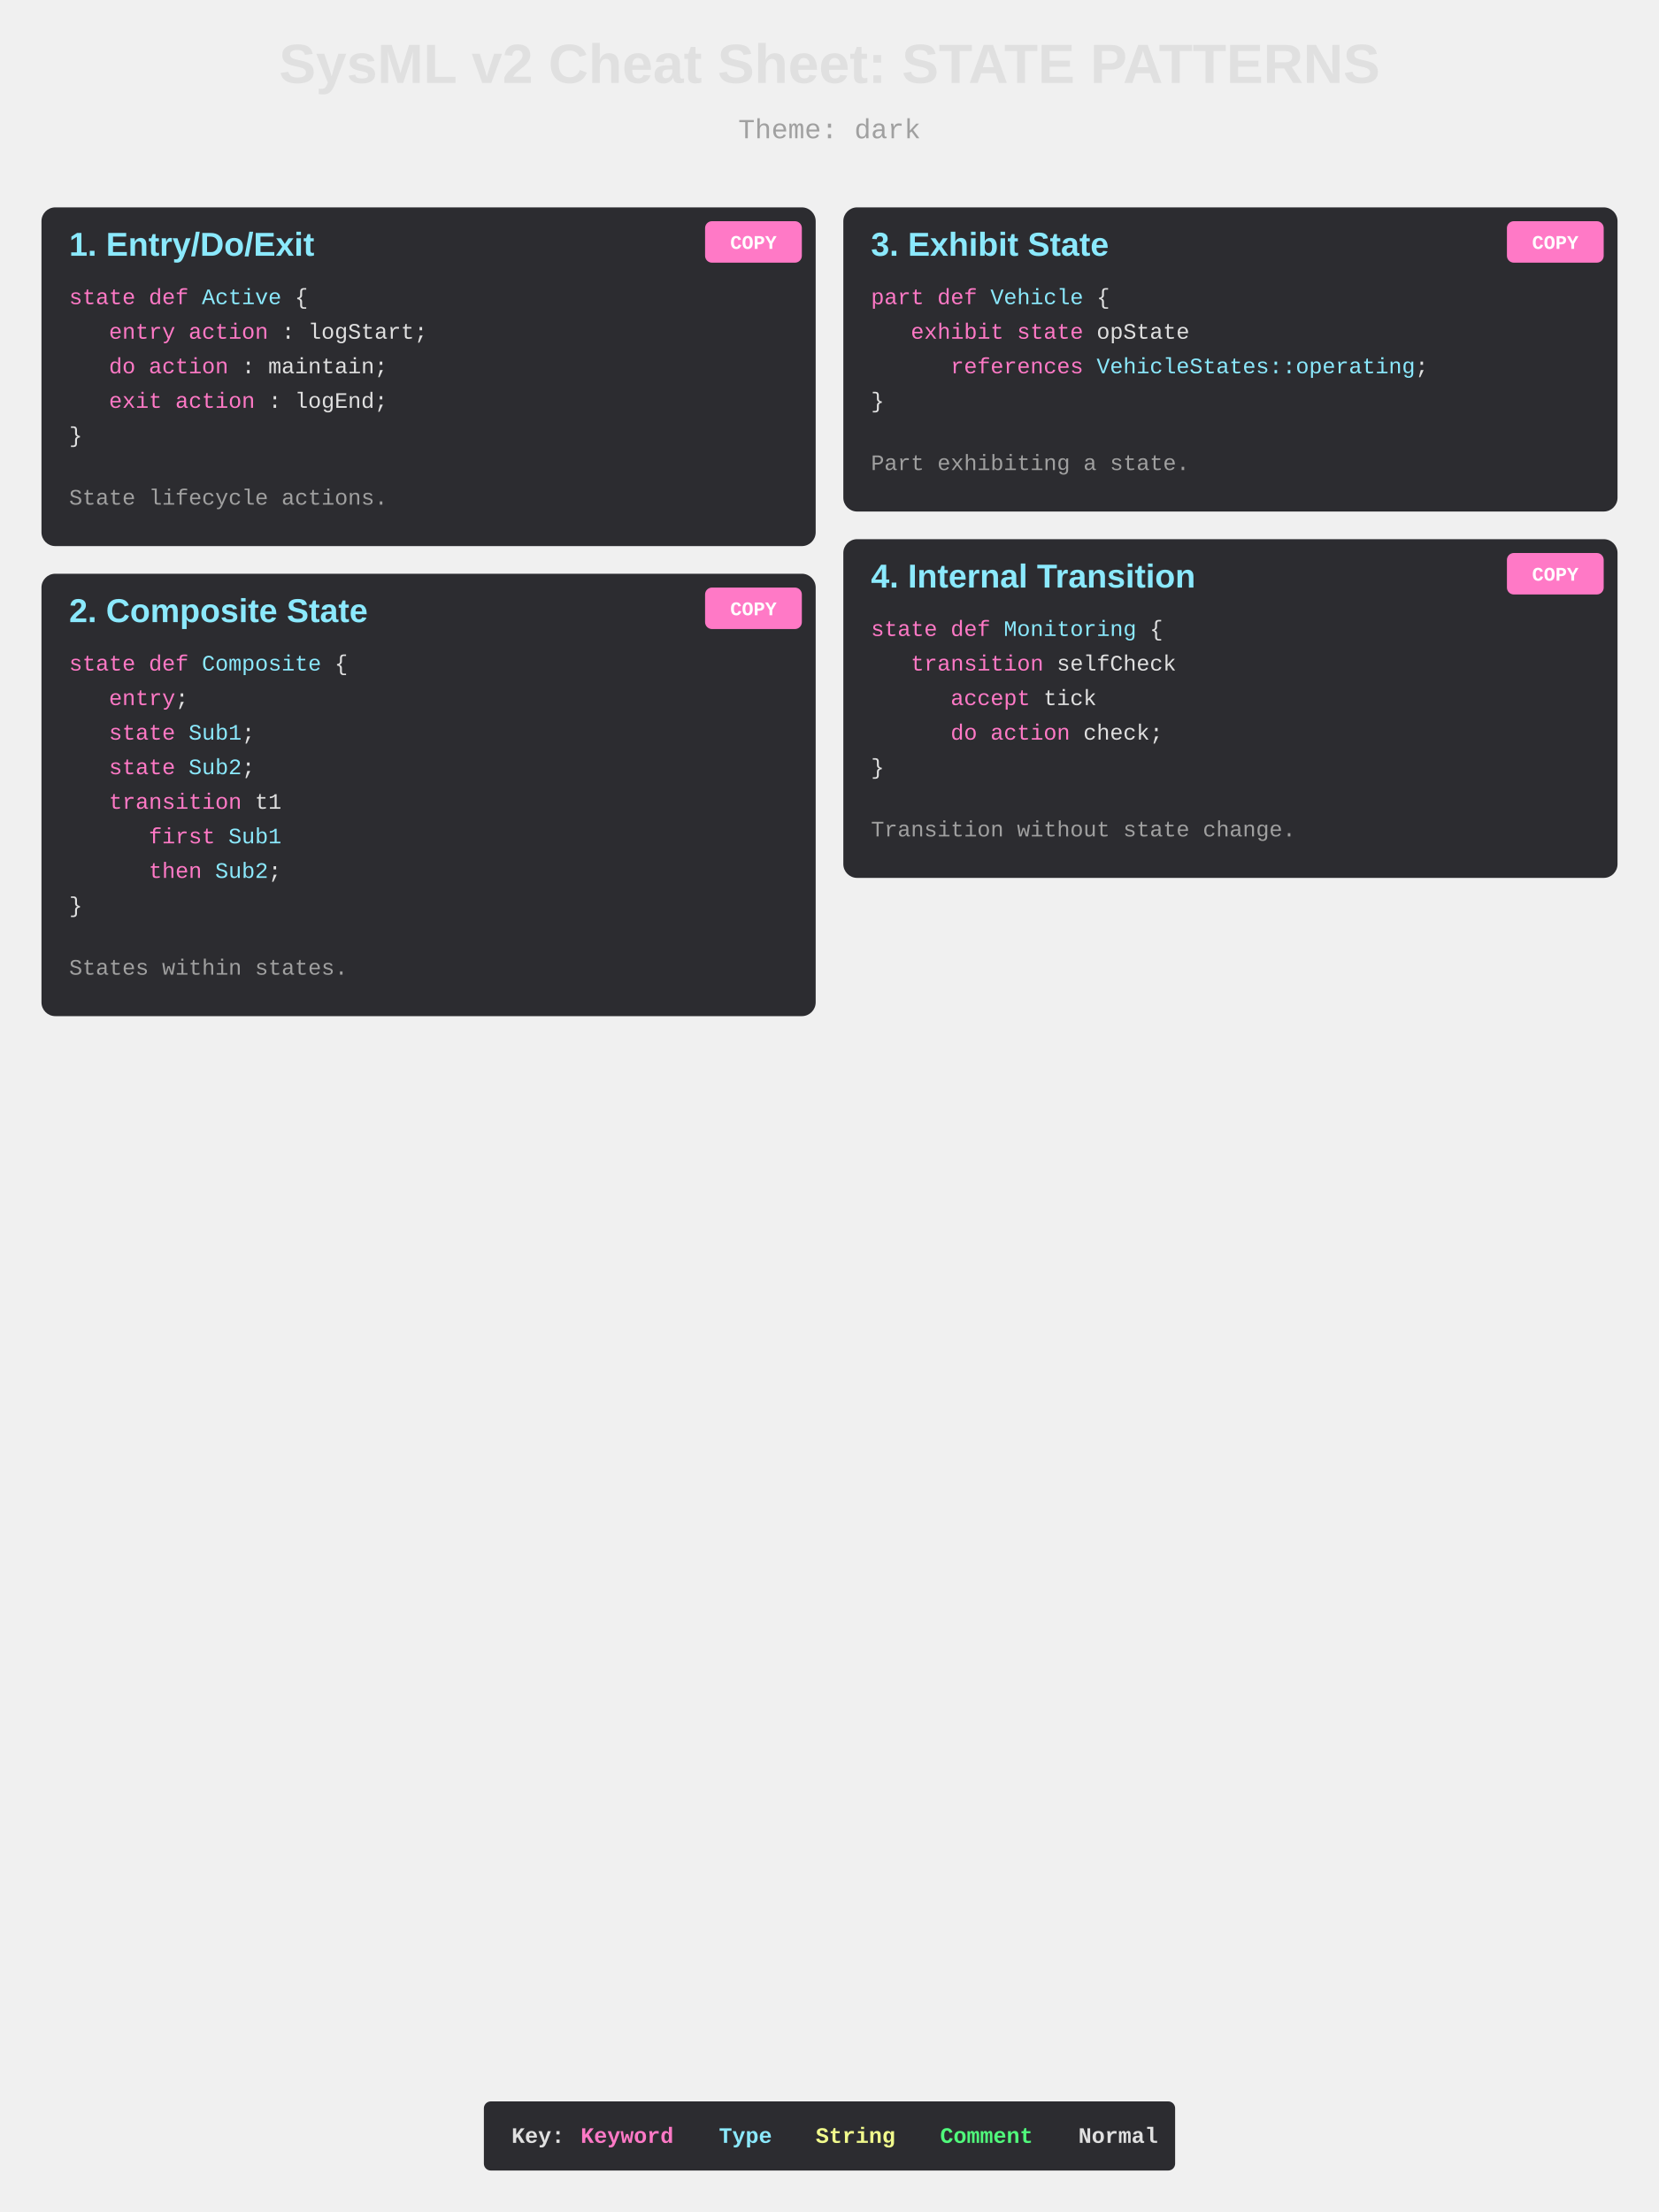
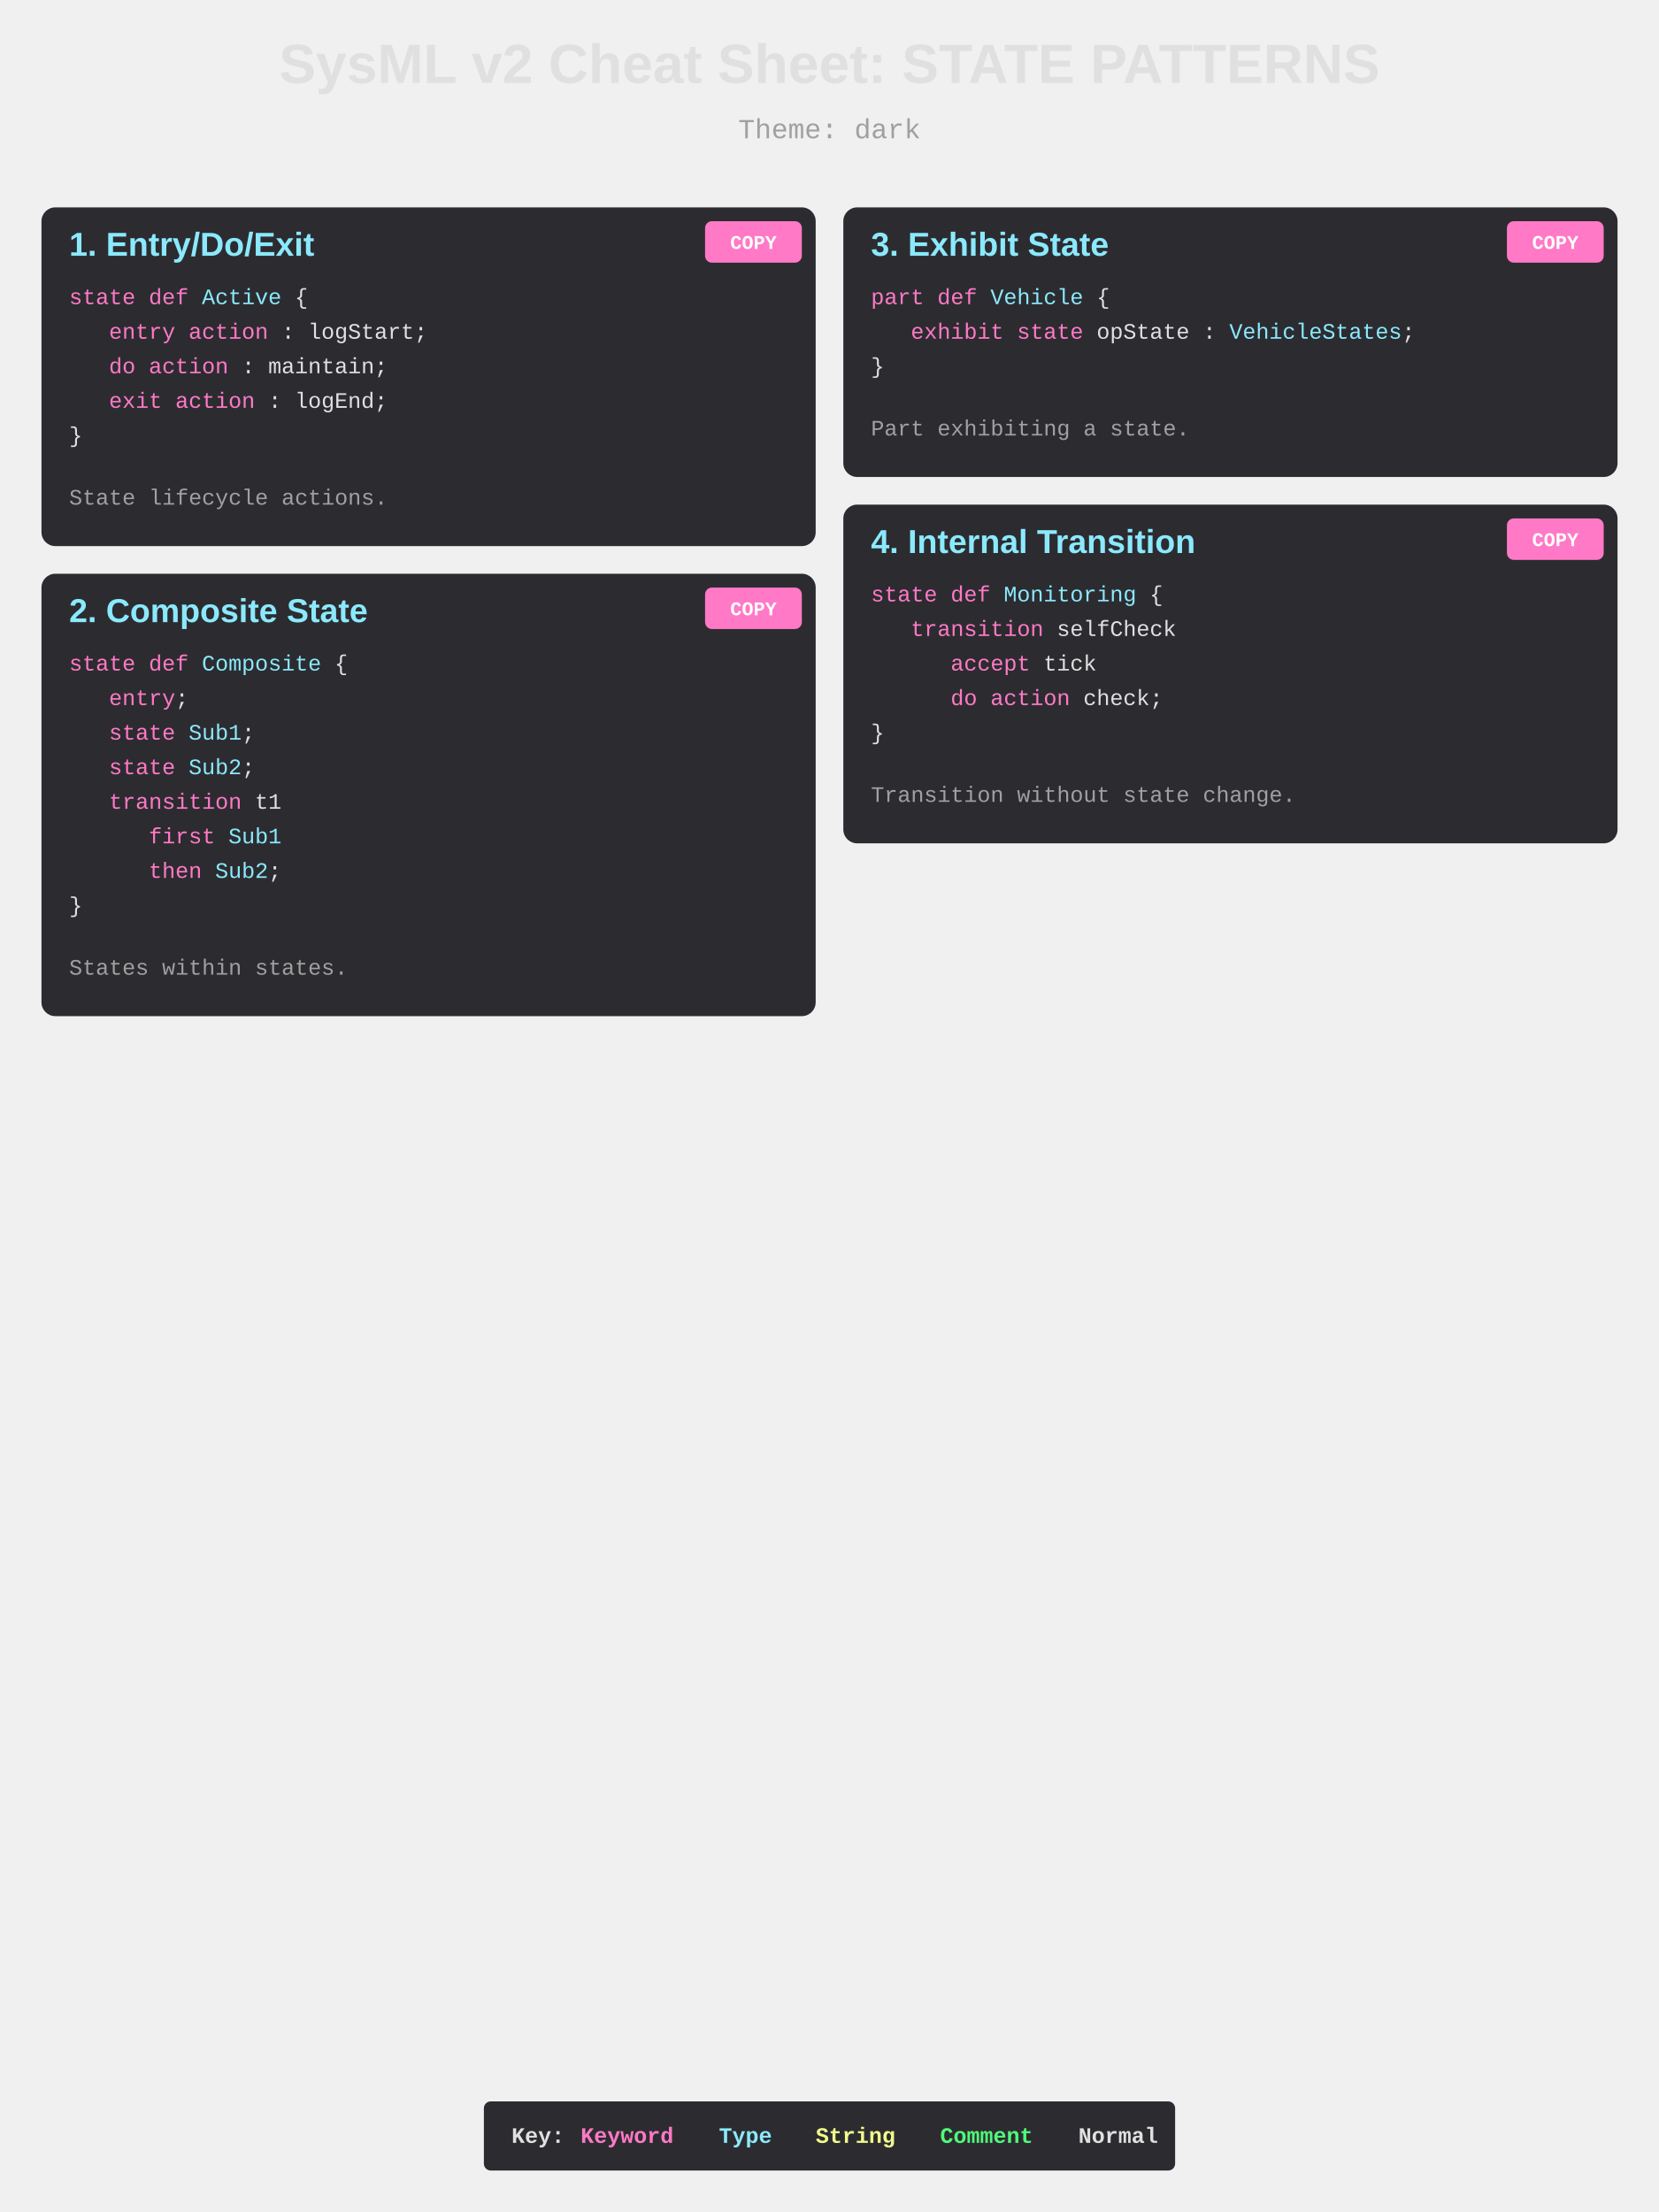
<svg xmlns="http://www.w3.org/2000/svg" width="1200" height="1600" viewBox="0 0 1200 1600" style="font-family: 'Consolas', 'Monaco', 'Courier New', monospace; background-color: #1A1A1D;">
  <text x="600.0" y="60" font-size="40" fill="#E0E0E0" font-weight="bold" text-anchor="middle" font-family="'Segoe UI', 'Arial', sans-serif">SysML v2 Cheat Sheet: STATE PATTERNS</text>
  <text x="600.0" y="100" font-size="20" fill="#A0A0A0" font-weight="normal" text-anchor="middle">Theme: dark</text>
  <rect x="30" y="150" width="560.0" height="245" fill="#2C2C30" rx="10" ry="10" />
  <text x="50" y="185" font-size="24" fill="#8BE9FD" font-weight="bold" text-anchor="start" font-family="'Segoe UI', 'Arial', sans-serif">1. Entry/Do/Exit</text>
-   <text id="code_f634e280fa0148169ab3aa3ce6a18f93" style="display:none;">cGFja2FnZSBTdGF0ZVBhdHRlcm5zXzFFbnRyeURvRXhpdCB7CiAgICBwcml2YXRlIGltcG9ydCBTY2FsYXJWYWx1ZXM6Oio7CiAgICBwcml2YXRlIGltcG9ydCBTeXNNTDo6KjsKICAgIGFjdGlvbiBkZWYgbG9nU3RhcnQ7CiAgICBhY3Rpb24gZGVmIG1haW50YWluOwogICAgYWN0aW9uIGRlZiBsb2dFbmQ7CiAgICBzdGF0ZSBkZWYgQWN0aXZlIHsKICAgICAgIGVudHJ5IGFjdGlvbiA6IGxvZ1N0YXJ0OwogICAgICAgZG8gYWN0aW9uIDogbWFpbnRhaW47CiAgICAgICBleGl0IGFjdGlvbiA6IGxvZ0VuZDsKICAgIH0KfQ==</text>
+   <text id="code_6859a0073ed549cf96b80aad39b21543" style="display:none;">cGFja2FnZSBTdGF0ZVBhdHRlcm5zXzFFbnRyeURvRXhpdCB7CiAgICBwcml2YXRlIGltcG9ydCBTY2FsYXJWYWx1ZXM6Oio7CiAgICBwcml2YXRlIGltcG9ydCBTeXNNTDo6KjsKICAgIGFjdGlvbiBkZWYgbG9nU3RhcnQ7CiAgICBhY3Rpb24gZGVmIG1haW50YWluOwogICAgYWN0aW9uIGRlZiBsb2dFbmQ7CiAgICBzdGF0ZSBkZWYgQWN0aXZlIHsKICAgICAgIGVudHJ5IGFjdGlvbiA6IGxvZ1N0YXJ0OwogICAgICAgZG8gYWN0aW9uIDogbWFpbnRhaW47CiAgICAgICBleGl0IGFjdGlvbiA6IGxvZ0VuZDsKICAgIH0KfQ==</text>
  <g style="cursor: pointer;">
    <rect x="510.0" y="160" width="70" height="30" fill="#FF79C6" rx="5" ry="5" />
    <text x="545.0" y="180" font-size="14" fill="#FFFFFF" font-weight="bold" text-anchor="middle">COPY</text>
  </g>
  <text x="50" y="220" font-size="16" fill="#FF79C6" font-weight="normal" text-anchor="start" font-family="'Consolas', 'Monaco', 'Courier New', monospace" font-style="normal" xml:space="preserve">state</text>
  <text x="98.0" y="220" font-size="16" fill="#E0E0E0" font-weight="normal" text-anchor="start" font-family="'Consolas', 'Monaco', 'Courier New', monospace" font-style="normal" xml:space="preserve"> </text>
  <text x="107.6" y="220" font-size="16" fill="#FF79C6" font-weight="normal" text-anchor="start" font-family="'Consolas', 'Monaco', 'Courier New', monospace" font-style="normal" xml:space="preserve">def</text>
  <text x="136.4" y="220" font-size="16" fill="#8BE9FD" font-weight="normal" text-anchor="start" font-family="'Consolas', 'Monaco', 'Courier New', monospace" font-style="normal" xml:space="preserve"> Active</text>
  <text x="203.6" y="220" font-size="16" fill="#E0E0E0" font-weight="normal" text-anchor="start" font-family="'Consolas', 'Monaco', 'Courier New', monospace" font-style="normal" xml:space="preserve"> {</text>
  <text x="50" y="245" font-size="16" fill="#FF79C6" font-weight="normal" text-anchor="start" font-family="'Consolas', 'Monaco', 'Courier New', monospace" font-style="normal" xml:space="preserve">   entry</text>
  <text x="126.8" y="245" font-size="16" fill="#FF79C6" font-weight="normal" text-anchor="start" font-family="'Consolas', 'Monaco', 'Courier New', monospace" font-style="normal" xml:space="preserve"> action</text>
  <text x="194.0" y="245" font-size="16" fill="#E0E0E0" font-weight="normal" text-anchor="start" font-family="'Consolas', 'Monaco', 'Courier New', monospace" font-style="normal" xml:space="preserve"> :</text>
  <text x="213.2" y="245" font-size="16" fill="#E0E0E0" font-weight="normal" text-anchor="start" font-family="'Consolas', 'Monaco', 'Courier New', monospace" font-style="normal" xml:space="preserve"> logStart</text>
  <text x="299.6" y="245" font-size="16" fill="#E0E0E0" font-weight="normal" text-anchor="start" font-family="'Consolas', 'Monaco', 'Courier New', monospace" font-style="normal" xml:space="preserve">;</text>
  <text x="50" y="270" font-size="16" fill="#FF79C6" font-weight="normal" text-anchor="start" font-family="'Consolas', 'Monaco', 'Courier New', monospace" font-style="normal" xml:space="preserve">   do</text>
  <text x="98.0" y="270" font-size="16" fill="#FF79C6" font-weight="normal" text-anchor="start" font-family="'Consolas', 'Monaco', 'Courier New', monospace" font-style="normal" xml:space="preserve"> action</text>
  <text x="165.2" y="270" font-size="16" fill="#E0E0E0" font-weight="normal" text-anchor="start" font-family="'Consolas', 'Monaco', 'Courier New', monospace" font-style="normal" xml:space="preserve"> :</text>
  <text x="184.4" y="270" font-size="16" fill="#E0E0E0" font-weight="normal" text-anchor="start" font-family="'Consolas', 'Monaco', 'Courier New', monospace" font-style="normal" xml:space="preserve"> maintain</text>
  <text x="270.8" y="270" font-size="16" fill="#E0E0E0" font-weight="normal" text-anchor="start" font-family="'Consolas', 'Monaco', 'Courier New', monospace" font-style="normal" xml:space="preserve">;</text>
  <text x="50" y="295" font-size="16" fill="#FF79C6" font-weight="normal" text-anchor="start" font-family="'Consolas', 'Monaco', 'Courier New', monospace" font-style="normal" xml:space="preserve">   exit</text>
  <text x="117.2" y="295" font-size="16" fill="#FF79C6" font-weight="normal" text-anchor="start" font-family="'Consolas', 'Monaco', 'Courier New', monospace" font-style="normal" xml:space="preserve"> action</text>
  <text x="184.4" y="295" font-size="16" fill="#E0E0E0" font-weight="normal" text-anchor="start" font-family="'Consolas', 'Monaco', 'Courier New', monospace" font-style="normal" xml:space="preserve"> :</text>
  <text x="203.6" y="295" font-size="16" fill="#E0E0E0" font-weight="normal" text-anchor="start" font-family="'Consolas', 'Monaco', 'Courier New', monospace" font-style="normal" xml:space="preserve"> logEnd</text>
  <text x="270.8" y="295" font-size="16" fill="#E0E0E0" font-weight="normal" text-anchor="start" font-family="'Consolas', 'Monaco', 'Courier New', monospace" font-style="normal" xml:space="preserve">;</text>
  <text x="50" y="320" font-size="16" fill="#E0E0E0" font-weight="normal" text-anchor="start" font-family="'Consolas', 'Monaco', 'Courier New', monospace" font-style="normal" xml:space="preserve">}</text>
  <text x="50" y="365" font-size="16" fill="#A0A0A0" font-weight="italic" text-anchor="start">State lifecycle actions.</text>
  <rect x="30" y="415" width="560.0" height="320" fill="#2C2C30" rx="10" ry="10" />
  <text x="50" y="450" font-size="24" fill="#8BE9FD" font-weight="bold" text-anchor="start" font-family="'Segoe UI', 'Arial', sans-serif">2. Composite State</text>
-   <text id="code_d1e2dbaffe2a485e9235dc06182c088a" style="display:none;">cGFja2FnZSBTdGF0ZVBhdHRlcm5zXzJDb21wb3NpdGVTdGF0ZSB7CiAgICBwcml2YXRlIGltcG9ydCBTY2FsYXJWYWx1ZXM6Oio7CiAgICBwcml2YXRlIGltcG9ydCBTeXNNTDo6KjsKICAgIHN0YXRlIGRlZiBDb21wb3NpdGUgewogICAgICAgZW50cnk7CiAgICAgICBzdGF0ZSBTdWIxOwogICAgICAgc3RhdGUgU3ViMjsKICAgICAgIHRyYW5zaXRpb24gdDEKICAgICAgICAgIGZpcnN0IFN1YjEKICAgICAgICAgIHRoZW4gU3ViMjsKICAgIH0KfQ==</text>
+   <text id="code_2100d6f3fb1641228cf1488ca90db07f" style="display:none;">cGFja2FnZSBTdGF0ZVBhdHRlcm5zXzJDb21wb3NpdGVTdGF0ZSB7CiAgICBwcml2YXRlIGltcG9ydCBTY2FsYXJWYWx1ZXM6Oio7CiAgICBwcml2YXRlIGltcG9ydCBTeXNNTDo6KjsKICAgIHN0YXRlIGRlZiBDb21wb3NpdGUgewogICAgICAgZW50cnk7CiAgICAgICBzdGF0ZSBTdWIxOwogICAgICAgc3RhdGUgU3ViMjsKICAgICAgIHRyYW5zaXRpb24gdDEKICAgICAgICAgIGZpcnN0IFN1YjEKICAgICAgICAgIHRoZW4gU3ViMjsKICAgIH0KfQ==</text>
  <g style="cursor: pointer;">
    <rect x="510.0" y="425" width="70" height="30" fill="#FF79C6" rx="5" ry="5" />
    <text x="545.0" y="445" font-size="14" fill="#FFFFFF" font-weight="bold" text-anchor="middle">COPY</text>
  </g>
  <text x="50" y="485" font-size="16" fill="#FF79C6" font-weight="normal" text-anchor="start" font-family="'Consolas', 'Monaco', 'Courier New', monospace" font-style="normal" xml:space="preserve">state</text>
  <text x="98.0" y="485" font-size="16" fill="#E0E0E0" font-weight="normal" text-anchor="start" font-family="'Consolas', 'Monaco', 'Courier New', monospace" font-style="normal" xml:space="preserve"> </text>
  <text x="107.6" y="485" font-size="16" fill="#FF79C6" font-weight="normal" text-anchor="start" font-family="'Consolas', 'Monaco', 'Courier New', monospace" font-style="normal" xml:space="preserve">def</text>
  <text x="136.4" y="485" font-size="16" fill="#8BE9FD" font-weight="normal" text-anchor="start" font-family="'Consolas', 'Monaco', 'Courier New', monospace" font-style="normal" xml:space="preserve"> Composite</text>
  <text x="232.4" y="485" font-size="16" fill="#E0E0E0" font-weight="normal" text-anchor="start" font-family="'Consolas', 'Monaco', 'Courier New', monospace" font-style="normal" xml:space="preserve"> {</text>
  <text x="50" y="510" font-size="16" fill="#FF79C6" font-weight="normal" text-anchor="start" font-family="'Consolas', 'Monaco', 'Courier New', monospace" font-style="normal" xml:space="preserve">   entry</text>
  <text x="126.8" y="510" font-size="16" fill="#E0E0E0" font-weight="normal" text-anchor="start" font-family="'Consolas', 'Monaco', 'Courier New', monospace" font-style="normal" xml:space="preserve">;</text>
  <text x="50" y="535" font-size="16" fill="#FF79C6" font-weight="normal" text-anchor="start" font-family="'Consolas', 'Monaco', 'Courier New', monospace" font-style="normal" xml:space="preserve">   state</text>
  <text x="126.8" y="535" font-size="16" fill="#8BE9FD" font-weight="normal" text-anchor="start" font-family="'Consolas', 'Monaco', 'Courier New', monospace" font-style="normal" xml:space="preserve"> Sub1</text>
  <text x="174.8" y="535" font-size="16" fill="#E0E0E0" font-weight="normal" text-anchor="start" font-family="'Consolas', 'Monaco', 'Courier New', monospace" font-style="normal" xml:space="preserve">;</text>
  <text x="50" y="560" font-size="16" fill="#FF79C6" font-weight="normal" text-anchor="start" font-family="'Consolas', 'Monaco', 'Courier New', monospace" font-style="normal" xml:space="preserve">   state</text>
  <text x="126.8" y="560" font-size="16" fill="#8BE9FD" font-weight="normal" text-anchor="start" font-family="'Consolas', 'Monaco', 'Courier New', monospace" font-style="normal" xml:space="preserve"> Sub2</text>
  <text x="174.8" y="560" font-size="16" fill="#E0E0E0" font-weight="normal" text-anchor="start" font-family="'Consolas', 'Monaco', 'Courier New', monospace" font-style="normal" xml:space="preserve">;</text>
  <text x="50" y="585" font-size="16" fill="#FF79C6" font-weight="normal" text-anchor="start" font-family="'Consolas', 'Monaco', 'Courier New', monospace" font-style="normal" xml:space="preserve">   transition</text>
  <text x="174.8" y="585" font-size="16" fill="#E0E0E0" font-weight="normal" text-anchor="start" font-family="'Consolas', 'Monaco', 'Courier New', monospace" font-style="normal" xml:space="preserve"> t1</text>
  <text x="50" y="610" font-size="16" fill="#FF79C6" font-weight="normal" text-anchor="start" font-family="'Consolas', 'Monaco', 'Courier New', monospace" font-style="normal" xml:space="preserve">      first</text>
  <text x="155.6" y="610" font-size="16" fill="#8BE9FD" font-weight="normal" text-anchor="start" font-family="'Consolas', 'Monaco', 'Courier New', monospace" font-style="normal" xml:space="preserve"> Sub1</text>
  <text x="50" y="635" font-size="16" fill="#FF79C6" font-weight="normal" text-anchor="start" font-family="'Consolas', 'Monaco', 'Courier New', monospace" font-style="normal" xml:space="preserve">      then</text>
  <text x="146.0" y="635" font-size="16" fill="#8BE9FD" font-weight="normal" text-anchor="start" font-family="'Consolas', 'Monaco', 'Courier New', monospace" font-style="normal" xml:space="preserve"> Sub2</text>
  <text x="194.0" y="635" font-size="16" fill="#E0E0E0" font-weight="normal" text-anchor="start" font-family="'Consolas', 'Monaco', 'Courier New', monospace" font-style="normal" xml:space="preserve">;</text>
  <text x="50" y="660" font-size="16" fill="#E0E0E0" font-weight="normal" text-anchor="start" font-family="'Consolas', 'Monaco', 'Courier New', monospace" font-style="normal" xml:space="preserve">}</text>
  <text x="50" y="705" font-size="16" fill="#A0A0A0" font-weight="italic" text-anchor="start">States within states.</text>
-   <rect x="610.0" y="150" width="560.0" height="220" fill="#2C2C30" rx="10" ry="10" />
+   <rect x="610.0" y="150" width="560.0" height="195" fill="#2C2C30" rx="10" ry="10" />
  <text x="630.0" y="185" font-size="24" fill="#8BE9FD" font-weight="bold" text-anchor="start" font-family="'Segoe UI', 'Arial', sans-serif">3. Exhibit State</text>
-   <text id="code_208e4ad6dbf84bbe8d754e03d89b8ecb" style="display:none;">cGFja2FnZSBTdGF0ZVBhdHRlcm5zXzNFeGhpYml0U3RhdGUgewogICAgcHJpdmF0ZSBpbXBvcnQgU2NhbGFyVmFsdWVzOjoqOwogICAgcHJpdmF0ZSBpbXBvcnQgU3lzTUw6Oio7CiAgICBwYWNrYWdlIFZlaGljbGVTdGF0ZXMgeyBzdGF0ZSBvcGVyYXRpbmc7IH0KICAgIHBhcnQgZGVmIFZlaGljbGUgewogICAgICAgZXhoaWJpdCBzdGF0ZSBvcFN0YXRlCiAgICAgICAgICByZWZlcmVuY2VzIFZlaGljbGVTdGF0ZXM6Om9wZXJhdGluZzsKICAgIH0KfQ==</text>
+   <text id="code_cc56f619e9fe4c508edd0be9df912c23" style="display:none;">cGFja2FnZSBTdGF0ZVBhdHRlcm5zXzNFeGhpYml0U3RhdGUgewogICAgcHJpdmF0ZSBpbXBvcnQgU2NhbGFyVmFsdWVzOjoqOwogICAgcHJpdmF0ZSBpbXBvcnQgU3lzTUw6Oio7CiAgICBzdGF0ZSBkZWYgVmVoaWNsZVN0YXRlcyB7IHN0YXRlIG9wZXJhdGluZzsgfQogICAgcGFydCBkZWYgVmVoaWNsZSB7CiAgICAgICBleGhpYml0IHN0YXRlIG9wU3RhdGUgOiBWZWhpY2xlU3RhdGVzOwogICAgfQp9</text>
  <g style="cursor: pointer;">
    <rect x="1090.0" y="160" width="70" height="30" fill="#FF79C6" rx="5" ry="5" />
    <text x="1125.0" y="180" font-size="14" fill="#FFFFFF" font-weight="bold" text-anchor="middle">COPY</text>
  </g>
  <text x="630.0" y="220" font-size="16" fill="#FF79C6" font-weight="normal" text-anchor="start" font-family="'Consolas', 'Monaco', 'Courier New', monospace" font-style="normal" xml:space="preserve">part</text>
-   <text x="668.4" y="220" font-size="16" fill="#FF79C6" font-weight="normal" text-anchor="start" font-family="'Consolas', 'Monaco', 'Courier New', monospace" font-style="normal" xml:space="preserve"> def</text>
+   <text x="668.4" y="220" font-size="16" fill="#E0E0E0" font-weight="normal" text-anchor="start" font-family="'Consolas', 'Monaco', 'Courier New', monospace" font-style="normal" xml:space="preserve"> </text>
+   <text x="678.0" y="220" font-size="16" fill="#FF79C6" font-weight="normal" text-anchor="start" font-family="'Consolas', 'Monaco', 'Courier New', monospace" font-style="normal" xml:space="preserve">def</text>
  <text x="706.8" y="220" font-size="16" fill="#8BE9FD" font-weight="normal" text-anchor="start" font-family="'Consolas', 'Monaco', 'Courier New', monospace" font-style="normal" xml:space="preserve"> Vehicle</text>
  <text x="783.6" y="220" font-size="16" fill="#E0E0E0" font-weight="normal" text-anchor="start" font-family="'Consolas', 'Monaco', 'Courier New', monospace" font-style="normal" xml:space="preserve"> {</text>
  <text x="630.0" y="245" font-size="16" fill="#FF79C6" font-weight="normal" text-anchor="start" font-family="'Consolas', 'Monaco', 'Courier New', monospace" font-style="normal" xml:space="preserve">   exhibit</text>
  <text x="726.0" y="245" font-size="16" fill="#FF79C6" font-weight="normal" text-anchor="start" font-family="'Consolas', 'Monaco', 'Courier New', monospace" font-style="normal" xml:space="preserve"> state</text>
  <text x="783.6" y="245" font-size="16" fill="#E0E0E0" font-weight="normal" text-anchor="start" font-family="'Consolas', 'Monaco', 'Courier New', monospace" font-style="normal" xml:space="preserve"> opState</text>
-   <text x="630.0" y="270" font-size="16" fill="#FF79C6" font-weight="normal" text-anchor="start" font-family="'Consolas', 'Monaco', 'Courier New', monospace" font-style="normal" xml:space="preserve">      references</text>
-   <text x="783.6" y="270" font-size="16" fill="#8BE9FD" font-weight="normal" text-anchor="start" font-family="'Consolas', 'Monaco', 'Courier New', monospace" font-style="normal" xml:space="preserve"> VehicleStates::operating</text>
-   <text x="1023.6" y="270" font-size="16" fill="#E0E0E0" font-weight="normal" text-anchor="start" font-family="'Consolas', 'Monaco', 'Courier New', monospace" font-style="normal" xml:space="preserve">;</text>
-   <text x="630.0" y="295" font-size="16" fill="#E0E0E0" font-weight="normal" text-anchor="start" font-family="'Consolas', 'Monaco', 'Courier New', monospace" font-style="normal" xml:space="preserve">}</text>
-   <text x="630.0" y="340" font-size="16" fill="#A0A0A0" font-weight="italic" text-anchor="start">Part exhibiting a state.</text>
-   <rect x="610.0" y="390" width="560.0" height="245" fill="#2C2C30" rx="10" ry="10" />
-   <text x="630.0" y="425" font-size="24" fill="#8BE9FD" font-weight="bold" text-anchor="start" font-family="'Segoe UI', 'Arial', sans-serif">4. Internal Transition</text>
-   <text id="code_e4441d68dee84696be0a462f184ce536" style="display:none;">cGFja2FnZSBTdGF0ZVBhdHRlcm5zXzRJbnRlcm5hbFRyYW5zaXRpb24gewogICAgcHJpdmF0ZSBpbXBvcnQgU2NhbGFyVmFsdWVzOjoqOwogICAgcHJpdmF0ZSBpbXBvcnQgU3lzTUw6Oio7CiAgICBhY3Rpb24gZGVmIHRpY2s7CiAgICBhY3Rpb24gY2hlY2s7CiAgICBzdGF0ZSBkZWYgTW9uaXRvcmluZyB7CiAgICAgICBzdGF0ZSBJZGxlOwogICAgICAgLy8gSW50ZXJuYWwgYmVoYXZpb3IgKFNlbGYtdHJhbnNpdGlvbikKICAgICAgIHRyYW5zaXRpb24gdDEgZmlyc3QgSWRsZSBhY2NlcHQgdGljayBkbyBjaGVjayB0aGVuIElkbGU7CiAgICB9Cn0=</text>
+   <text x="860.4" y="245" font-size="16" fill="#E0E0E0" font-weight="normal" text-anchor="start" font-family="'Consolas', 'Monaco', 'Courier New', monospace" font-style="normal" xml:space="preserve"> :</text>
+   <text x="879.6" y="245" font-size="16" fill="#8BE9FD" font-weight="normal" text-anchor="start" font-family="'Consolas', 'Monaco', 'Courier New', monospace" font-style="normal" xml:space="preserve"> VehicleStates</text>
+   <text x="1014.0" y="245" font-size="16" fill="#E0E0E0" font-weight="normal" text-anchor="start" font-family="'Consolas', 'Monaco', 'Courier New', monospace" font-style="normal" xml:space="preserve">;</text>
+   <text x="630.0" y="270" font-size="16" fill="#E0E0E0" font-weight="normal" text-anchor="start" font-family="'Consolas', 'Monaco', 'Courier New', monospace" font-style="normal" xml:space="preserve">}</text>
+   <text x="630.0" y="315" font-size="16" fill="#A0A0A0" font-weight="italic" text-anchor="start">Part exhibiting a state.</text>
+   <rect x="610.0" y="365" width="560.0" height="245" fill="#2C2C30" rx="10" ry="10" />
+   <text x="630.0" y="400" font-size="24" fill="#8BE9FD" font-weight="bold" text-anchor="start" font-family="'Segoe UI', 'Arial', sans-serif">4. Internal Transition</text>
+   <text id="code_1d5d87c9bd1a4cb1b964f6438622cbbb" style="display:none;">cGFja2FnZSBTdGF0ZVBhdHRlcm5zXzRJbnRlcm5hbFRyYW5zaXRpb24gewogICAgcHJpdmF0ZSBpbXBvcnQgU2NhbGFyVmFsdWVzOjoqOwogICAgcHJpdmF0ZSBpbXBvcnQgU3lzTUw6Oio7CiAgICBhY3Rpb24gZGVmIHRpY2s7CiAgICBhY3Rpb24gY2hlY2s7CiAgICBzdGF0ZSBkZWYgTW9uaXRvcmluZyB7CiAgICAgICBzdGF0ZSBJZGxlOwogICAgICAgLy8gSW50ZXJuYWwgYmVoYXZpb3IgKFNlbGYtdHJhbnNpdGlvbikKICAgICAgIHRyYW5zaXRpb24gdDEgZmlyc3QgSWRsZSBhY2NlcHQgdGljayBkbyBjaGVjayB0aGVuIElkbGU7CiAgICB9Cn0=</text>
  <g style="cursor: pointer;">
-     <rect x="1090.0" y="400" width="70" height="30" fill="#FF79C6" rx="5" ry="5" />
-     <text x="1125.0" y="420" font-size="14" fill="#FFFFFF" font-weight="bold" text-anchor="middle">COPY</text>
+     <rect x="1090.0" y="375" width="70" height="30" fill="#FF79C6" rx="5" ry="5" />
+     <text x="1125.0" y="395" font-size="14" fill="#FFFFFF" font-weight="bold" text-anchor="middle">COPY</text>
  </g>
-   <text x="630.0" y="460" font-size="16" fill="#FF79C6" font-weight="normal" text-anchor="start" font-family="'Consolas', 'Monaco', 'Courier New', monospace" font-style="normal" xml:space="preserve">state</text>
-   <text x="678.0" y="460" font-size="16" fill="#E0E0E0" font-weight="normal" text-anchor="start" font-family="'Consolas', 'Monaco', 'Courier New', monospace" font-style="normal" xml:space="preserve"> </text>
-   <text x="687.6" y="460" font-size="16" fill="#FF79C6" font-weight="normal" text-anchor="start" font-family="'Consolas', 'Monaco', 'Courier New', monospace" font-style="normal" xml:space="preserve">def</text>
-   <text x="716.4" y="460" font-size="16" fill="#8BE9FD" font-weight="normal" text-anchor="start" font-family="'Consolas', 'Monaco', 'Courier New', monospace" font-style="normal" xml:space="preserve"> Monitoring</text>
-   <text x="822.0" y="460" font-size="16" fill="#E0E0E0" font-weight="normal" text-anchor="start" font-family="'Consolas', 'Monaco', 'Courier New', monospace" font-style="normal" xml:space="preserve"> {</text>
-   <text x="630.0" y="485" font-size="16" fill="#FF79C6" font-weight="normal" text-anchor="start" font-family="'Consolas', 'Monaco', 'Courier New', monospace" font-style="normal" xml:space="preserve">   transition</text>
-   <text x="754.8" y="485" font-size="16" fill="#E0E0E0" font-weight="normal" text-anchor="start" font-family="'Consolas', 'Monaco', 'Courier New', monospace" font-style="normal" xml:space="preserve"> selfCheck</text>
-   <text x="630.0" y="510" font-size="16" fill="#FF79C6" font-weight="normal" text-anchor="start" font-family="'Consolas', 'Monaco', 'Courier New', monospace" font-style="normal" xml:space="preserve">      accept</text>
-   <text x="745.2" y="510" font-size="16" fill="#E0E0E0" font-weight="normal" text-anchor="start" font-family="'Consolas', 'Monaco', 'Courier New', monospace" font-style="normal" xml:space="preserve"> tick</text>
-   <text x="630.0" y="535" font-size="16" fill="#FF79C6" font-weight="normal" text-anchor="start" font-family="'Consolas', 'Monaco', 'Courier New', monospace" font-style="normal" xml:space="preserve">      do</text>
-   <text x="706.8" y="535" font-size="16" fill="#FF79C6" font-weight="normal" text-anchor="start" font-family="'Consolas', 'Monaco', 'Courier New', monospace" font-style="normal" xml:space="preserve"> action</text>
-   <text x="774.0" y="535" font-size="16" fill="#E0E0E0" font-weight="normal" text-anchor="start" font-family="'Consolas', 'Monaco', 'Courier New', monospace" font-style="normal" xml:space="preserve"> check</text>
-   <text x="831.6" y="535" font-size="16" fill="#E0E0E0" font-weight="normal" text-anchor="start" font-family="'Consolas', 'Monaco', 'Courier New', monospace" font-style="normal" xml:space="preserve">;</text>
-   <text x="630.0" y="560" font-size="16" fill="#E0E0E0" font-weight="normal" text-anchor="start" font-family="'Consolas', 'Monaco', 'Courier New', monospace" font-style="normal" xml:space="preserve">}</text>
-   <text x="630.0" y="605" font-size="16" fill="#A0A0A0" font-weight="italic" text-anchor="start">Transition without state change.</text>
+   <text x="630.0" y="435" font-size="16" fill="#FF79C6" font-weight="normal" text-anchor="start" font-family="'Consolas', 'Monaco', 'Courier New', monospace" font-style="normal" xml:space="preserve">state</text>
+   <text x="678.0" y="435" font-size="16" fill="#E0E0E0" font-weight="normal" text-anchor="start" font-family="'Consolas', 'Monaco', 'Courier New', monospace" font-style="normal" xml:space="preserve"> </text>
+   <text x="687.6" y="435" font-size="16" fill="#FF79C6" font-weight="normal" text-anchor="start" font-family="'Consolas', 'Monaco', 'Courier New', monospace" font-style="normal" xml:space="preserve">def</text>
+   <text x="716.4" y="435" font-size="16" fill="#8BE9FD" font-weight="normal" text-anchor="start" font-family="'Consolas', 'Monaco', 'Courier New', monospace" font-style="normal" xml:space="preserve"> Monitoring</text>
+   <text x="822.0" y="435" font-size="16" fill="#E0E0E0" font-weight="normal" text-anchor="start" font-family="'Consolas', 'Monaco', 'Courier New', monospace" font-style="normal" xml:space="preserve"> {</text>
+   <text x="630.0" y="460" font-size="16" fill="#FF79C6" font-weight="normal" text-anchor="start" font-family="'Consolas', 'Monaco', 'Courier New', monospace" font-style="normal" xml:space="preserve">   transition</text>
+   <text x="754.8" y="460" font-size="16" fill="#E0E0E0" font-weight="normal" text-anchor="start" font-family="'Consolas', 'Monaco', 'Courier New', monospace" font-style="normal" xml:space="preserve"> selfCheck</text>
+   <text x="630.0" y="485" font-size="16" fill="#FF79C6" font-weight="normal" text-anchor="start" font-family="'Consolas', 'Monaco', 'Courier New', monospace" font-style="normal" xml:space="preserve">      accept</text>
+   <text x="745.2" y="485" font-size="16" fill="#E0E0E0" font-weight="normal" text-anchor="start" font-family="'Consolas', 'Monaco', 'Courier New', monospace" font-style="normal" xml:space="preserve"> tick</text>
+   <text x="630.0" y="510" font-size="16" fill="#FF79C6" font-weight="normal" text-anchor="start" font-family="'Consolas', 'Monaco', 'Courier New', monospace" font-style="normal" xml:space="preserve">      do</text>
+   <text x="706.8" y="510" font-size="16" fill="#FF79C6" font-weight="normal" text-anchor="start" font-family="'Consolas', 'Monaco', 'Courier New', monospace" font-style="normal" xml:space="preserve"> action</text>
+   <text x="774.0" y="510" font-size="16" fill="#E0E0E0" font-weight="normal" text-anchor="start" font-family="'Consolas', 'Monaco', 'Courier New', monospace" font-style="normal" xml:space="preserve"> check</text>
+   <text x="831.6" y="510" font-size="16" fill="#E0E0E0" font-weight="normal" text-anchor="start" font-family="'Consolas', 'Monaco', 'Courier New', monospace" font-style="normal" xml:space="preserve">;</text>
+   <text x="630.0" y="535" font-size="16" fill="#E0E0E0" font-weight="normal" text-anchor="start" font-family="'Consolas', 'Monaco', 'Courier New', monospace" font-style="normal" xml:space="preserve">}</text>
+   <text x="630.0" y="580" font-size="16" fill="#A0A0A0" font-weight="italic" text-anchor="start">Transition without state change.</text>
  <rect x="350.0" y="1520" width="500" height="50" fill="#2C2C30" rx="5" ry="5" />
  <text x="370.0" y="1550" font-size="16" fill="#E0E0E0" font-weight="bold" text-anchor="start">Key:</text>
  <text x="420.0" y="1550" font-size="16" fill="#FF79C6" font-weight="bold" text-anchor="start">Keyword</text>
  <text x="520.0" y="1550" font-size="16" fill="#8BE9FD" font-weight="bold" text-anchor="start">Type</text>
  <text x="590.0" y="1550" font-size="16" fill="#F1FA8C" font-weight="bold" text-anchor="start">String</text>
  <text x="680.0" y="1550" font-size="16" fill="#50FA7B" font-weight="bold" text-anchor="start">Comment</text>
  <text x="780.0" y="1550" font-size="16" fill="#E0E0E0" font-weight="bold" text-anchor="start">Normal</text>
</svg>
